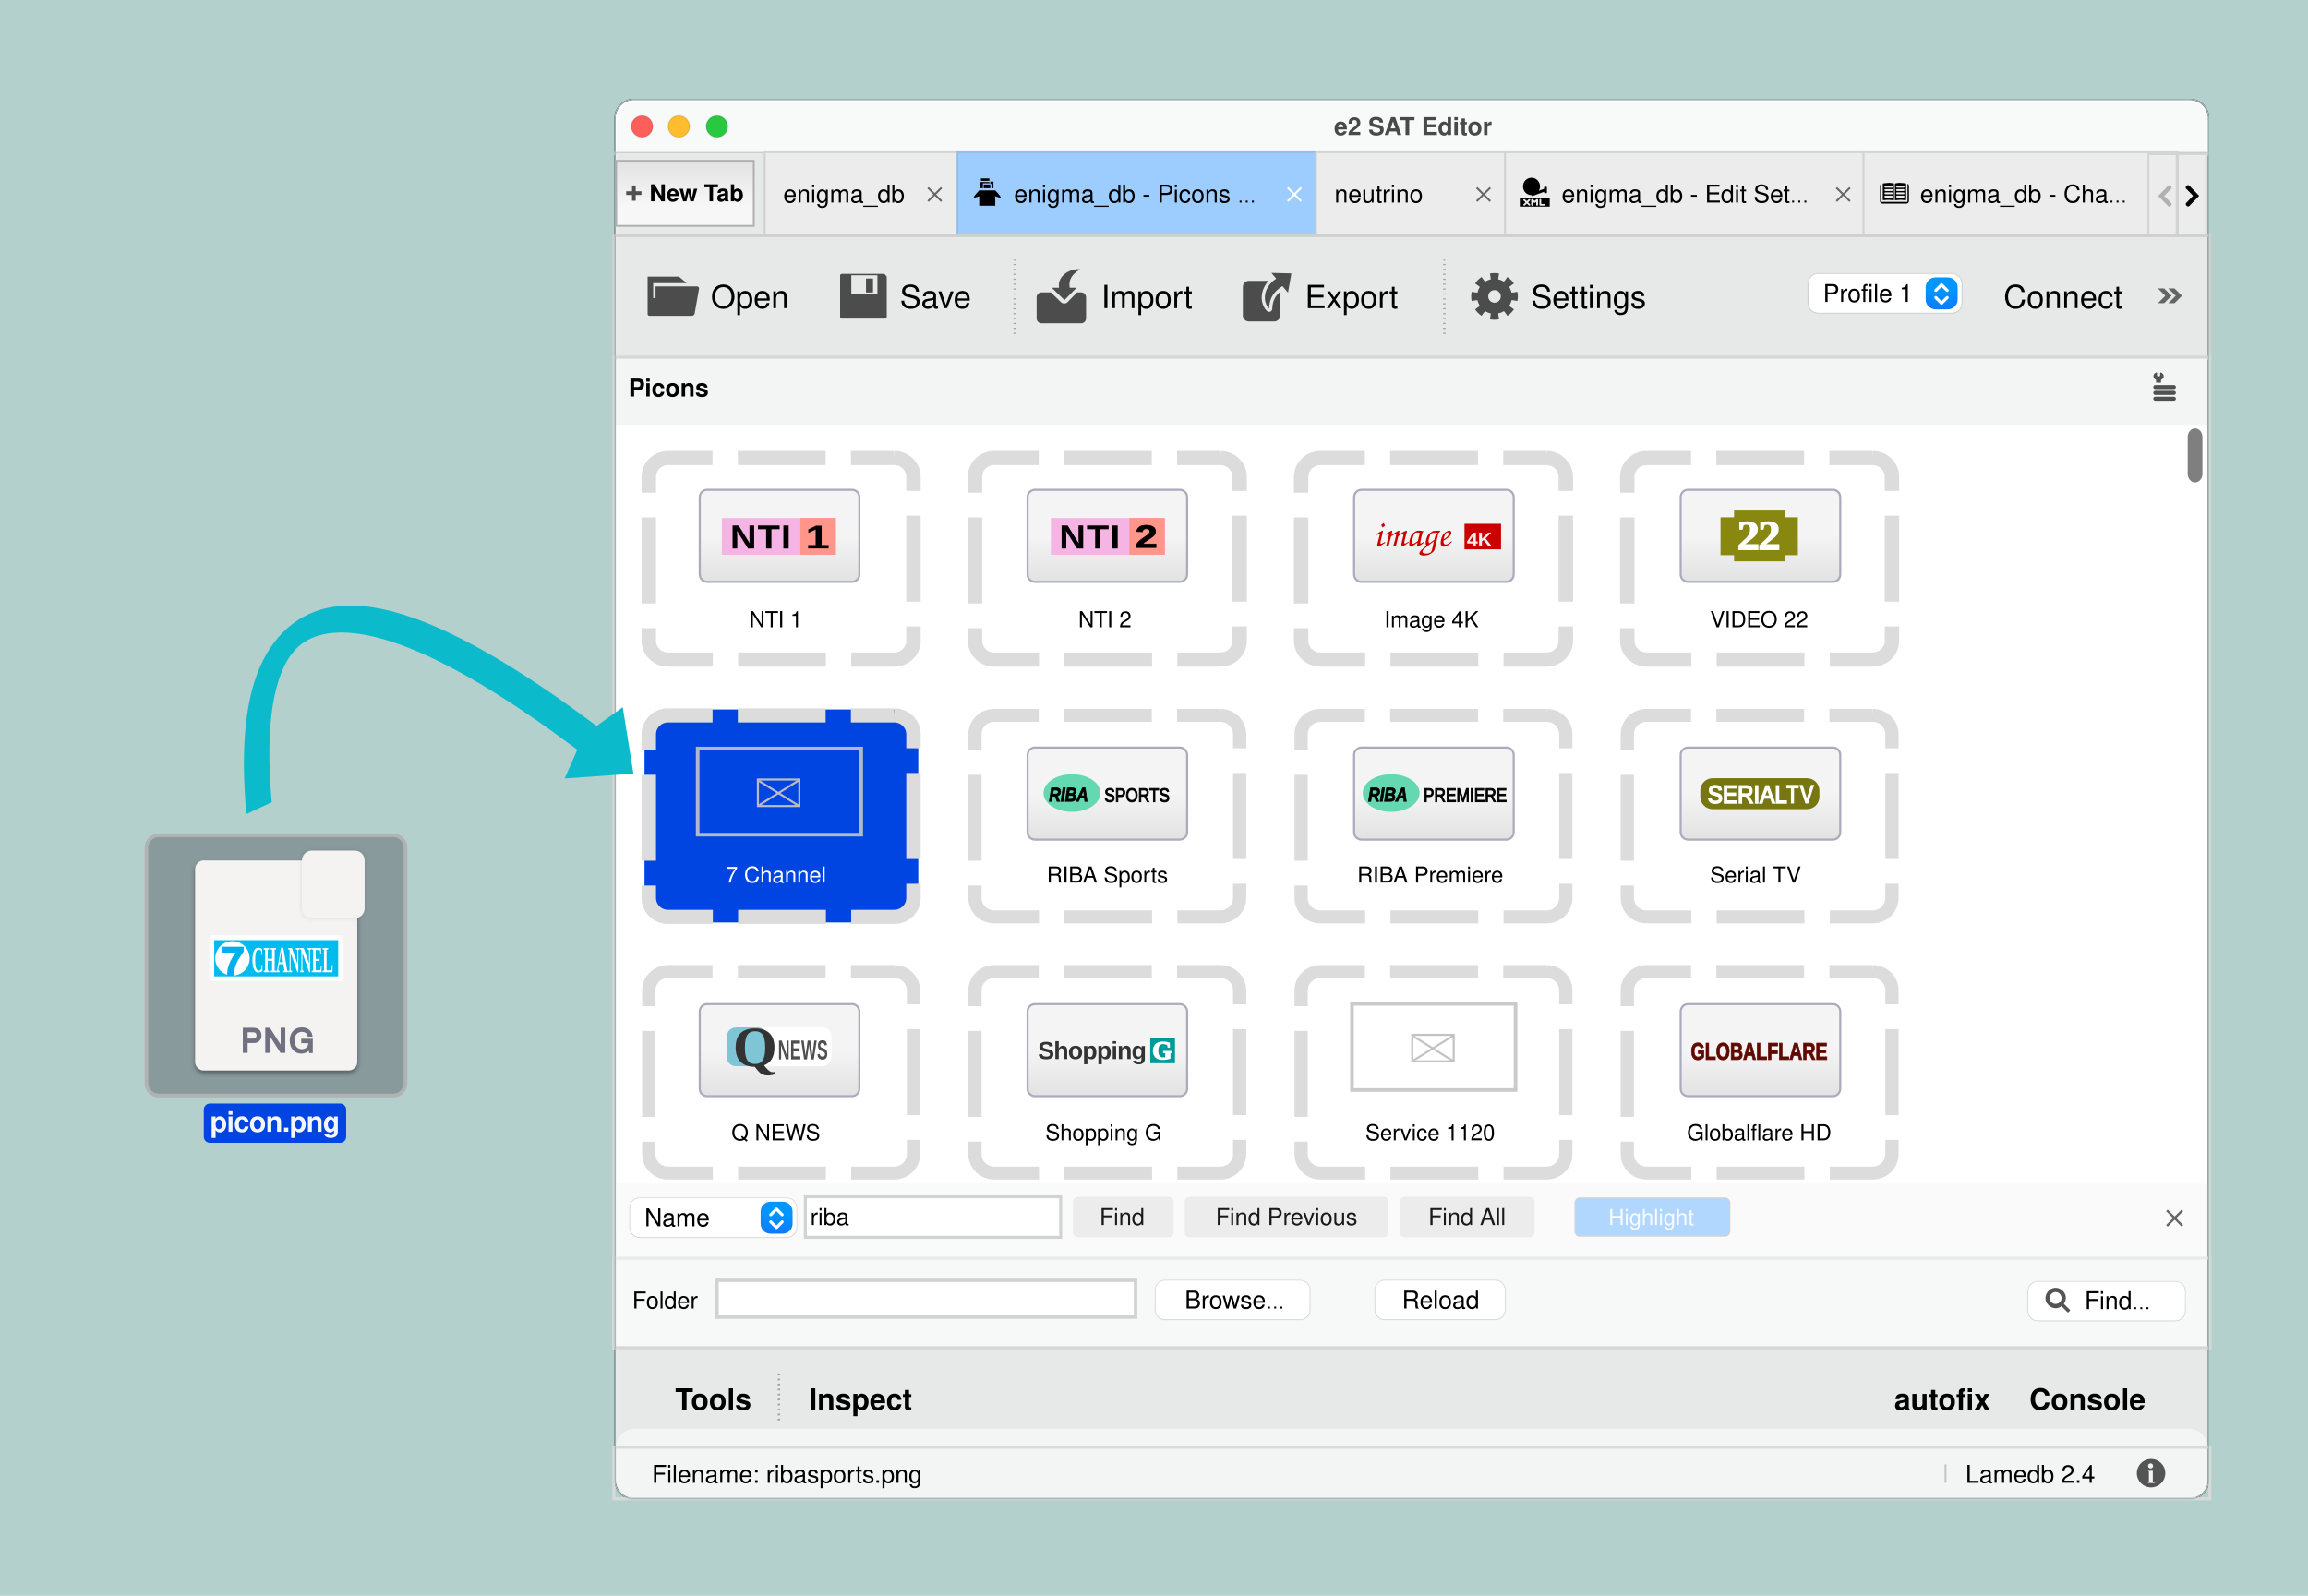
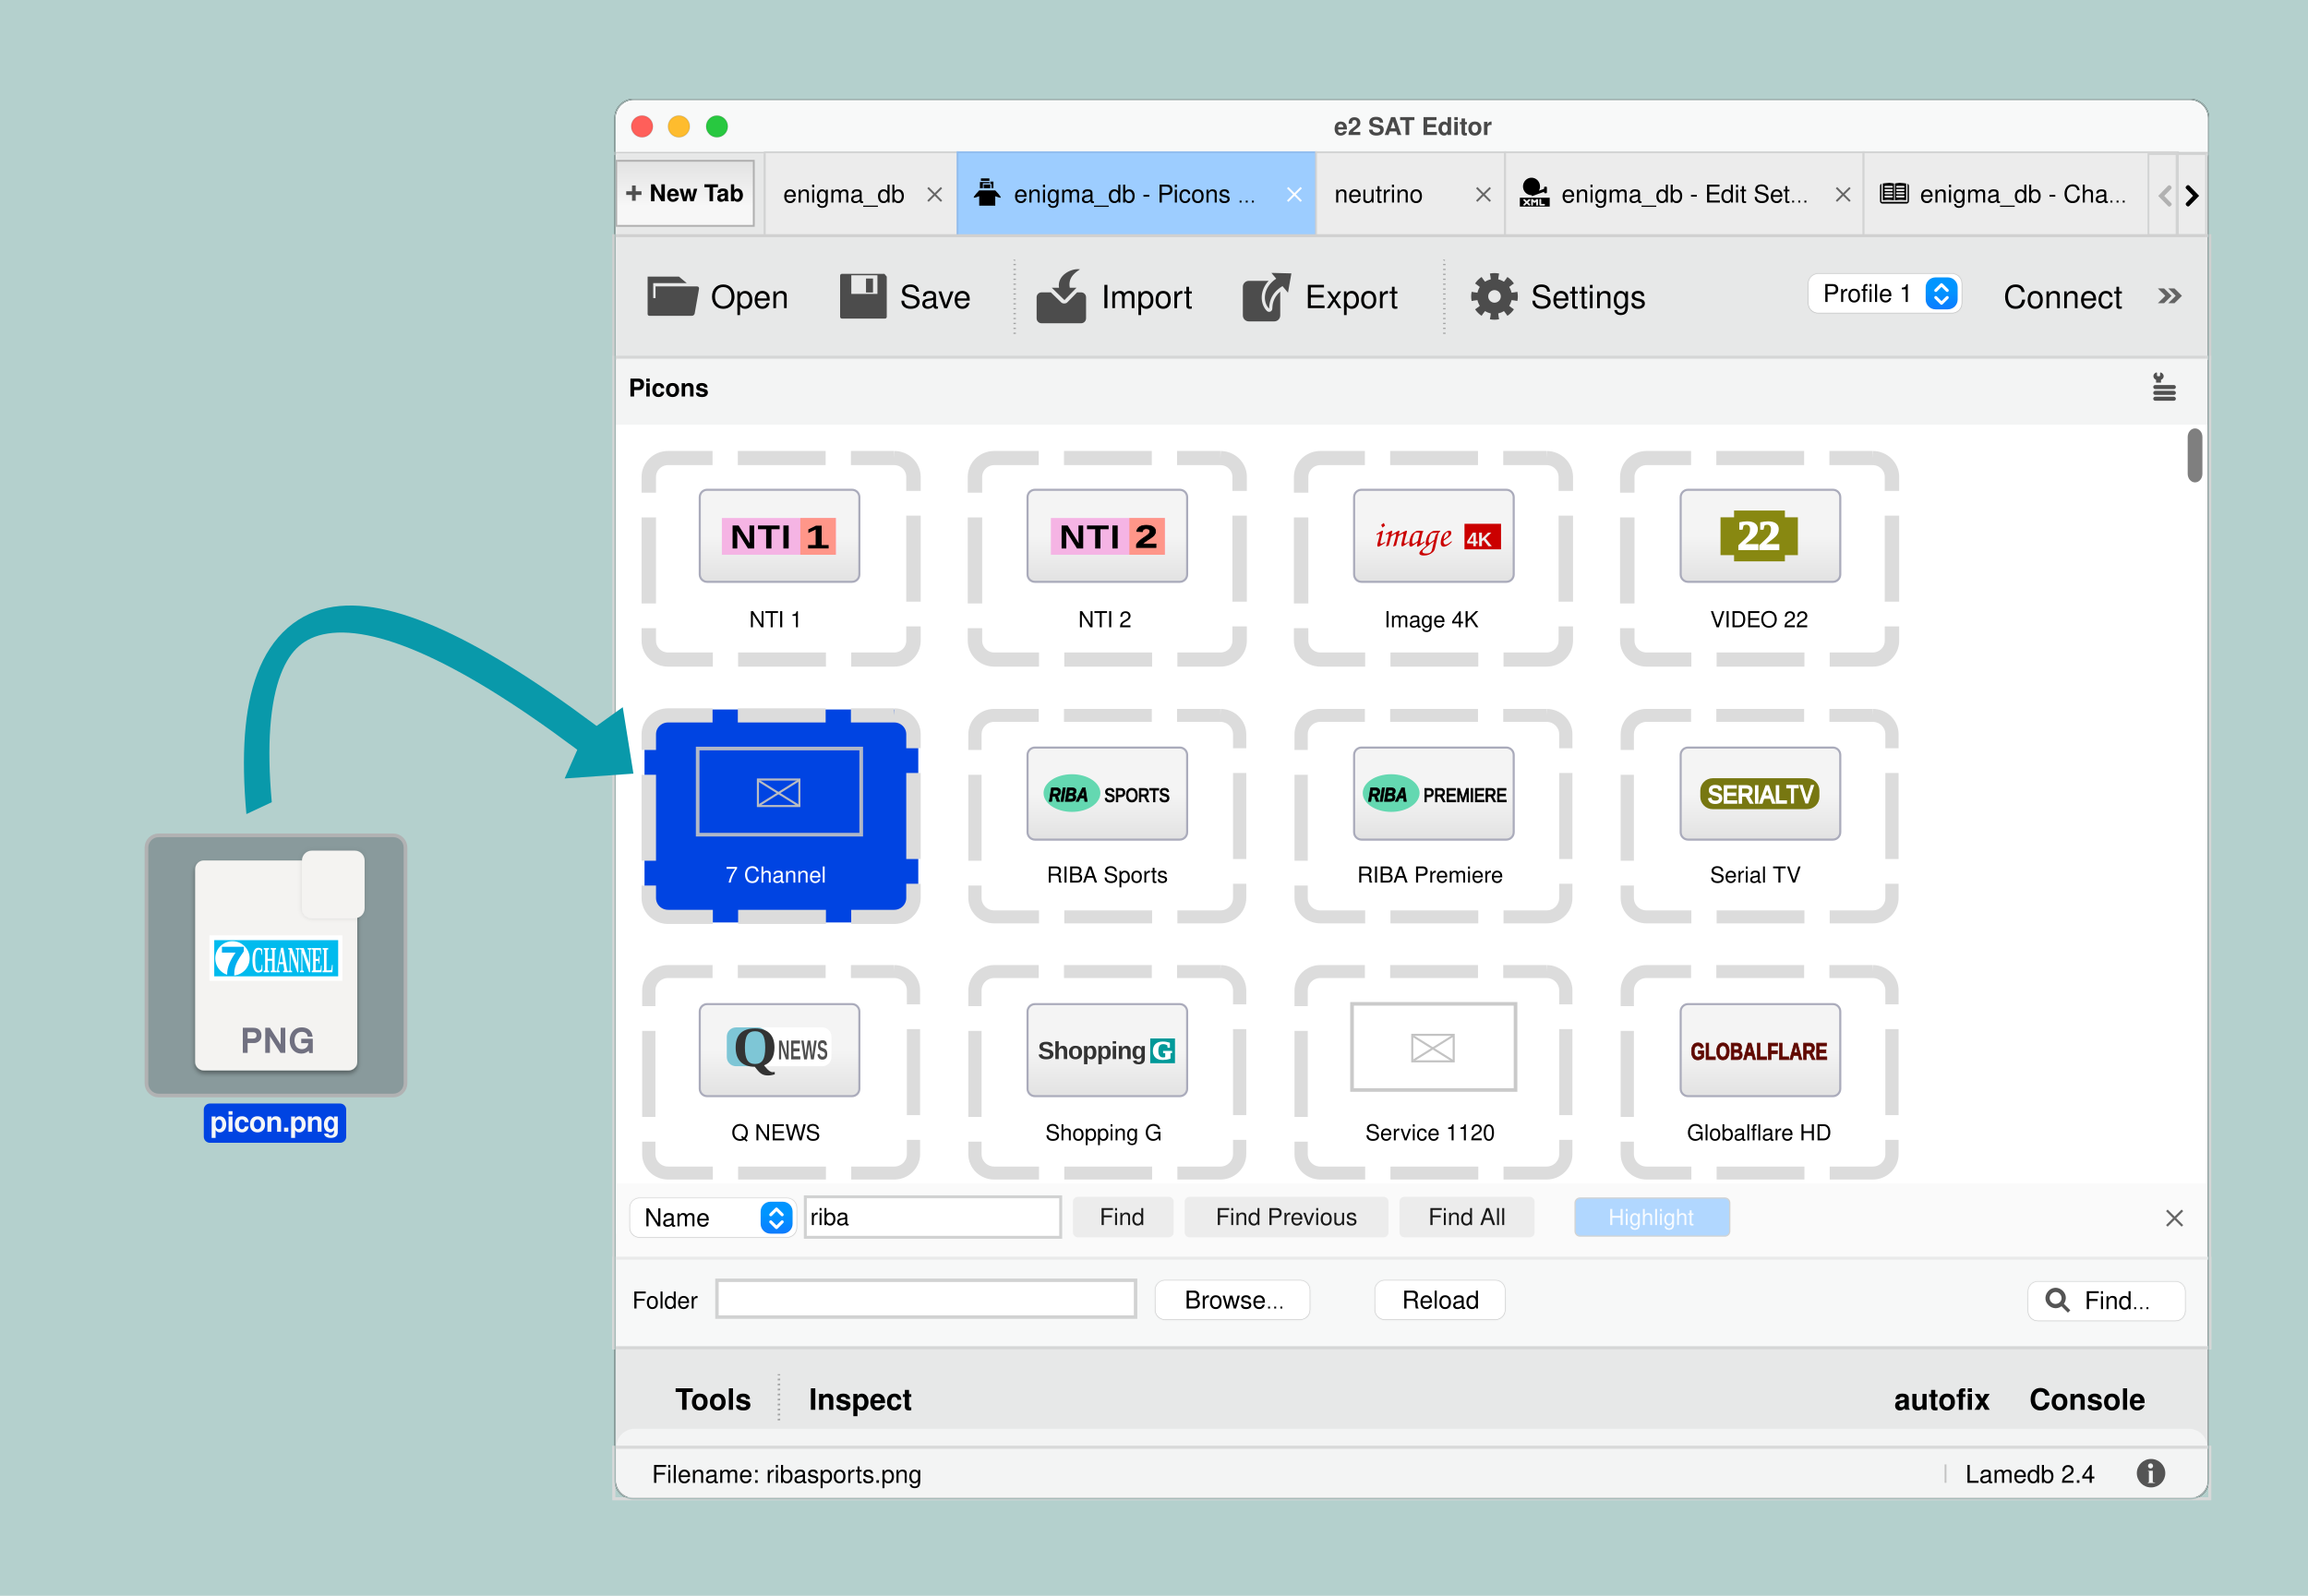
<svg xmlns="http://www.w3.org/2000/svg" viewBox="0 0 1880 1300" style="pointer-events:none;user-select:none">
  <defs>
    <symbol id="aad">
      <path d="M37.75 37.75h18.127v-11.5h-18.127c0 0 0-18.127 0-18.127h-11.5v18.127c0 0-18.127 0-18.127 0v11.5h18.127c0 0 0 18.127 0 18.127h11.5v-18.127z" />
    </symbol>
    <symbol id="cbw">
      <path d="M60 14.973l-3-0.522v35.716c-3.141-0.28-8.021-0.667-11-0.667-0.95 0-2.094 0.039-3.312 0.102-0.962 0.036-2.014 0.106-3.059 0.191-2.678 0.191-5.264 0.428-6.629 0.559v-35.901c0 0 6.61-1.451 9.963-1.451 4 0 14.037 1.451 14.037 1.451l3.001 0.522c1.769 0.819 2.999 2.61 2.999 4.687v32.68c0 2.848-2.312 5.16-5.16 5.16h-51.68c-2.848 0-5.16-2.312-5.16-5.16v-32.68c0-2.077 1.23-3.869 3-4.687l3-0.522c0 0 10.037-1.451 14.037-1.451 3.353 0 9.963 1.451 9.963 1.451v35.901c-1.366-0.131-3.951-0.368-6.629-0.559-1.045-0.085-2.097-0.155-3.059-0.191-1.218-0.063-2.362-0.102-3.312-0.102-2.979 0-7.859 0.387-11 0.667v-35.716l-3 0.522v38.765h56v-38.765zM28.5 42.5c0-1.104-0.896-2-2-2h-14c-1.104 0-2 0.896-2 2s0.896 2 2 2h14c1.104 0 2-0.896 2-2zM53.5 42.5c0-1.104-0.896-2-2-2h-14c-1.104 0-2 0.896-2 2s0.896 2 2 2h14c1.104 0 2-0.896 2-2zM28.5 35.5c0-1.104-0.896-2-2-2h-14c-1.104 0-2 0.896-2 2s0.896 2 2 2h14c1.104 0 2-0.896 2-2zM53.5 35.5c0-1.104-0.896-2-2-2h-14c-1.104 0-2 0.896-2 2s0.896 2 2 2h14c1.104 0 2-0.896 2-2zM28.5 28.5c0-1.104-0.896-2-2-2h-14c-1.104 0-2 0.896-2 2s0.896 2 2 2h14c1.104 0 2-0.896 2-2zM53.5 28.5c0-1.104-0.896-2-2-2h-14c-1.104 0-2 0.896-2 2s0.896 2 2 2h14c1.104 0 2-0.896 2-2zM28.5 21.5c0-1.104-0.896-2-2-2h-14c-1.104 0-2 0.896-2 2s0.896 2 2 2h14c1.104 0 2-0.896 2-2zM53.5 21.5c0-1.104-0.896-2-2-2h-14c-1.104 0-2 0.896-2 2s0.896 2 2 2h14c1.104 0 2-0.896 2-2z" />
    </symbol>
    <symbol id="cce">
      <path d="M62.328 7.276l-5.604-5.604-24.724 24.724c0 0-24.724-24.724-24.724-24.724l-5.604 5.604 24.724 24.724c0 0-24.724 24.724-24.724 24.724l5.604 5.604 24.724-24.724c0 0 24.724 24.724 24.724 24.724l5.604-5.604-24.724-24.724c0 0 24.724-24.724 24.724-24.724z" />
    </symbol>
    <symbol id="fdt">
      <path d="M56.256 31.057h-42.438c-7.074 0-12.818 5.744-12.818 12.818v61.295c0 7.074 5.744 12.818 12.818 12.818h54.476c7.075 0 12.818-5.744 12.818-12.818v-51.051c-16.616 14.040-16.649 30.281-17.025 36.965-0.151 2.687-1.869 5.034-4.385 5.99s-5.359 0.343-7.257-1.565c-14.421-14.502-16.181-43.133 3.811-64.452zM57.293 90.694c-14.624-14.705-13.039-45.988 15.234-64.344l-10.365-12.362 42.838 1.084-7.263 41.344-11.808-14.082c-28.127 16.992-28.15 39.728-28.636 48.36z" />
    </symbol>
    <symbol id="fet">
      <path d="M87.8 55.714h8.488c5.912 0 10.712 4.753 10.712 10.606v45.074c0 5.854-4.8 10.606-10.712 10.606h-84.576c-5.912 0-10.712-4.752-10.712-10.606v-45.074c0-5.853 4.8-10.606 10.712-10.606h19.788l22.5 21.827c1.413 1.374 4.32 2.133 6.3 2.109 1.98-0.023 4.821-0.828 6.2-2.236l21.3-21.7zM93.982 6.385c-17.881-3.082-49.582 12.531-44.921 39.525h-15.517l27.127 26.376 25.847-26.376h-14.41c-4.833-24.162 15.844-35.121 21.874-39.525z" />
    </symbol>
    <symbol id="ffo">
      <path d="M32 62.5c-16.833 0-30.5-13.667-30.5-30.5s13.667-30.5 30.5-30.5v9.611c-0.352-0.073-0.717-0.111-1.090-0.111-2.99 0-5.42 2.43-5.42 5.41 0 2.99 2.43 5.42 5.42 5.42 0.373 0 0.738-0.038 1.090-0.111v5.111l-7.44 0.18 2.82 1.23v22.7l-2.82 2.060h7.44v9.5zM32 11.111v-9.611c16.833 0 30.5 13.667 30.5 30.5s-13.667 30.5-30.5 30.5v-9.5h9.46l-5.76-2.060v-24.2l-3.7 0.090v-5.111c2.46-0.506 4.32-2.693 4.32-5.309 0-2.607-1.86-4.793-4.32-5.299z" />
    </symbol>
    <symbol id="fgn">
      <path d="M21 42.973h89.077c2.783 0 4.643 2.26 4.153 5.042l-9.34 52.943c-0.491 2.783-3.149 5.042-5.932 5.042h-91.118c-2.119 0-3.84-1.721-3.84-3.84v-80.16h67.2l16.8 14h-72v32h5v-25.027z" />
    </symbol>
    <symbol id="fhe">
      <path d="M114 22v86.16c0 2.119-1.721 3.84-3.84 3.84h-92.32c-2.119 0-3.84-1.721-3.84-3.84v-88.32c0-2.119 1.721-3.84 3.84-3.84h91.16l5 6zM94 59.014v-40h-56v40h56zM84.5 26v30h-15v-30h15z" />
    </symbol>
    <symbol id="liu">
      <path d="M56.25 57.423c0-2.388-1.939-4.327-4.327-4.327h-39.846c-2.388 0-4.327 1.939-4.327 4.327s1.939 4.327 4.327 4.327c0 0 39.846 0 39.846 0 2.388 0 4.327-1.939 4.327-4.327zM56.25 44.903c0-2.389-1.939-4.328-4.327-4.328h-39.846c-2.388 0-4.327 1.939-4.327 4.328 0 2.388 1.939 4.327 4.327 4.327 0 0 39.846 0 39.846 0 2.388 0 4.327-1.939 4.327-4.327zM56.25 32.382c0-2.388-1.939-4.327-4.327-4.327h-39.846c-2.388 0-4.327 1.939-4.327 4.327s1.939 4.327 4.327 4.327h39.846c2.388 0 4.327-1.939 4.327-4.327zM13.803 19.471v3.446h10.579v-5.844c0.837-0.373 1.624-0.848 2.343-1.41 2.237-1.745 3.347-4.068 3.371-6.392s-1.039-4.671-3.239-6.471v0c-0.887-0.725-1.951-1.273-3.024-1.702l-1.372 0.918-0.062 6.154c-0.003 0.286-0.167 0.503-0.402 0.659-0.376 0.249-0.899 0.364-1.472 0.364h-2.85c-0.565-0.008-1.082-0.142-1.452-0.406-0.242-0.173-0.413-0.406-0.41-0.702 0 0 0.062-6.155 0.062-6.155l-1.348-0.947c-1.083 0.403-2.158 0.924-3.060 1.628-2.237 1.746-3.347 4.068-3.371 6.392-0.023 2.323 1.039 4.671 3.239 6.471 0.725 0.593 1.567 1.067 2.437 1.454 0.016 0.617 0.026 1.607 0.031 2.543z" />
    </symbol>
    <symbol id="pjw">
      <path d="M14.762 29.23h34.49c0 0 13.928 14.478 11.463 15.596-1.067 0.483-6.127-1.117-11.524-3.087v20.261h-34.389v-20.253c-5.389 1.967-10.437 3.562-11.502 3.079-2.465-1.118 11.462-15.596 11.462-15.596zM36.774 11.359h-20.475v13.19h6.364v-10.552h14.111v-2.638zM38.538 16.635h-14.111v7.914h14.111v-7.914zM45.299 10.4v14.149h-4.283v-9.233h-2.478v-4.916h6.761zM36.632 3.482h-18.173v5.276h18.173v-5.276z" />
    </symbol>
    <symbol id="skh">
      <path d="M40.023 45.152c-3.477 2.591-7.729 4.192-12.407 4.221-10.406 0.066-20.276-8.26-21.806-18.699-1.731-11.814 7.58-24.164 20.12-25.040 0.561-0.039 1.124-0.055 1.686-0.053 10 0.095 19.38 7.75 21.337 17.619 1.156 5.829-0.437 11.92-3.87 16.758l13.82 13.819-5.128 5.128-13.752-13.753zM27.395 14.645c-6.236 0.060-12 5.17-12.677 11.431-0.588 5.436 2.691 11.076 7.773 13.229 6.62 2.806 15.346-1.167 17.352-8.391 2.055-7.404-3.759-16.031-12.032-16.265-0.139-0.003-0.278-0.004-0.416-0.004z" />
    </symbol>
    <symbol id="sls">
      <path d="M73.934 15.359c-6.491-1.302-13.177-1.302-19.668 0 0.828 4.128 1.452 8.287 1.871 12.477-4.352 0.948-8.5 2.666-12.249 5.073-2.666-3.259-5.165-6.641-7.499-10.146-5.511 3.67-10.238 8.397-13.908 13.908 3.505 2.334 6.887 4.834 10.146 7.499-2.407 3.749-4.125 7.897-5.073 12.249-4.19-0.419-8.349-1.043-12.477-1.871-1.303 6.491-1.303 13.177 0 19.668 4.128-0.828 8.287-1.452 12.477-1.871 0.948 4.352 2.666 8.501 5.073 12.249-3.259 2.666-6.641 5.165-10.146 7.499 3.67 5.511 8.397 10.238 13.908 13.908 2.334-3.505 4.833-6.887 7.499-10.146 3.749 2.407 7.897 4.125 12.249 5.074-0.419 4.189-1.043 8.348-1.871 12.476 6.491 1.303 13.177 1.303 19.668 0-0.828-4.128-1.452-8.287-1.871-12.476 4.352-0.949 8.5-2.667 12.249-5.074 2.666 3.259 5.165 6.641 7.499 10.146 5.511-3.67 10.238-8.397 13.908-13.908-3.505-2.334-6.887-4.833-10.146-7.499 2.407-3.748 4.125-7.897 5.073-12.249 4.19 0.419 8.349 1.043 12.477 1.871 1.303-6.491 1.303-13.177 0-19.668-4.128 0.828-8.287 1.452-12.477 1.871-0.948-4.352-2.666-8.5-5.073-12.249 3.259-2.665 6.641-5.165 10.146-7.499-3.67-5.511-8.397-10.238-13.908-13.908-2.334 3.505-4.833 6.887-7.499 10.146-3.749-2.407-7.897-4.125-12.249-5.073 0.419-4.19 1.043-8.349 1.871-12.477zM64.1 50.882c7.451 0 13.5 6.049 13.5 13.5s-6.049 13.5-13.5 13.5c-7.451 0-13.5-6.049-13.5-13.5s6.049-13.5 13.5-13.5z" />
    </symbol>
    <symbol id="tmw">
      <path d="M64 64v-19h-64v19h64zM38.975 58.253l0.001 1.834c0.001 1.076-0.872 1.949-1.947 1.949s-1.949-0.873-1.95-1.949l-0.002-6.41-1.968 1.774c-0.407 0.367-0.947 0.542-1.48 0.524-0.533 0.018-1.073-0.157-1.48-0.524l-1.968-1.774-0.003 6.41c0 1.076-0.874 1.949-1.949 1.949s-1.948-0.873-1.948-1.949l0.002-5.24h-6.669l4.099 3.89c0.751 0.713 0.751 1.869 0.002 2.581-0.75 0.711-1.968 0.71-2.719-0.002l-4.104-3.895-4.104 3.895c-0.751 0.712-1.969 0.713-2.719 0.002-0.75-0.712-0.749-1.868 0.002-2.581l4.104-3.895-4.104-3.895c-0.751-0.712-0.752-1.868-0.002-2.58s1.968-0.711 2.719 0.002l4.104 3.895 4.104-3.895c0.751-0.713 1.969-0.713 2.719-0.002 0.749 0.712 0.749 1.868-0.002 2.58l-4.099 3.89h6.669l0.002-5.24c0-0.024 0.001-0.048 0.002-0.072-0.031-0.488 0.159-0.985 0.571-1.356 0.276-0.249 0.614-0.408 0.97-0.477 0.131-0.028 0.267-0.043 0.406-0.043 0.058 0 0.115 0.002 0.172 0.007 0.454 0.033 0.899 0.206 1.247 0.52l3.976 3.583 3.975-3.583c0.348-0.314 0.793-0.487 1.248-0.52 0.056-0.005 0.114-0.007 0.171-0.007 0.14 0 0.276 0.015 0.407 0.043 0.356 0.069 0.694 0.228 0.97 0.477 0.412 0.371 0.602 0.868 0.571 1.356 0.001 0.024 0.001 0.048 0.001 0.072l0.003 8.646h2.912l0.003-8.83c0-1.076 0.874-1.949 1.949-1.949s1.948 0.873 1.948 1.949l-0.004 8.839 6.372 0.002c0.993 0.001 1.798 0.807 1.798 1.799 0 0.993-0.805 1.798-1.798 1.798l-8.471-0.003c-0.992 0-1.798-0.806-1.798-1.799l0.001-1.796h-2.912zM25.286 39.498c-0.095 0.001-0.19 0.002-0.286 0.002-10.072 0-18.25-8.402-18.25-18.75s8.178-18.75 18.25-18.75c10.072 0 18.25 8.402 18.25 18.75 0 3.307-0.835 6.416-2.301 9.115l11.051-4.023v-3.071c0-0.828 0.672-1.5 1.5-1.5h3c0.828 0 1.5 0.672 1.5 1.5v11c0 0.828-0.672 1.5-1.5 1.5h-3c-0.828 0-1.5-0.672-1.5-1.5v-1.543l-25.926 9.436-0.788-2.166z" />
    </symbol>
    <symbol id="anm">
      <path d="M32 13.243c-1.668 0-3.336 0.635-4.608 1.907l-24.485 24.485c-2.543 2.543-2.543 6.672 0 9.215s6.672 2.543 9.215 0l19.878-19.878 19.878 19.878c2.543 2.543 6.672 2.543 9.215 0s2.543-6.672 0-9.215l-24.485-24.485c-1.272-1.272-2.94-1.907-4.608-1.907z" />
    </symbol>
    <symbol id="aow">
      <path d="M32 30.114l27.467 29.239v-24.615l-27.467-29.24-27.467 29.24v24.615l27.467-29.239z" />
    </symbol>
    <symbol id="apw">
      <path d="M32 36.23l-20.23-19.657c-1.255-1.22-3.294-1.22-4.549 0 0 0-1.913 1.859-1.913 1.859-1.269 1.233-1.269 3.235 0 4.468 0 0 26.57 25.818 26.57 25.818l0.122-0.118c0 0 0.12 0.12 0.12 0.12l26.572-25.82c1.269-1.233 1.269-3.235 0-4.468 0 0-2.363-2.297-2.363-2.297-1.007-0.978-2.642-0.978-3.649 0l-20.68 20.095z" />
    </symbol>
    <linearGradient id="bqm" x1="0" y1="0" x2="0" y2="1">
      <stop offset="0" style="stop-color:#e2e2e2" />
      <stop offset="0.7" style="stop-color:#f7f7f7" />
    </linearGradient>
    <linearGradient id="brm" x1="0" y1="0" x2="0" y2="1">
      <stop offset="0" style="stop-color:#000;stop-opacity:0.15" />
      <stop offset="1" style="stop-color:#000;stop-opacity:0.19" />
    </linearGradient>
    <linearGradient id="bsm" x1="0" y1="0" x2="0" y2="1">
      <stop offset="0.4" style="stop-color:#0095ff" />
      <stop offset="1" style="stop-color:#0d7bff" />
    </linearGradient>
    <filter id="btm" color-interpolation-filters="sRGB">
      <feDropShadow dx="0" dy="1.5" stdDeviation="1" flood-opacity="0.06" />
      <feDropShadow dx="0" dy="0" stdDeviation="0.8" flood-opacity="0.2" />
    </filter>
    <marker id="aud" markerWidth="3" markerHeight="3" refX="1.75" refY="1.75" viewBox="0 0 3.5 3.5" orient="auto">
-       <polygon points="0.7,3.5 0,1.75 0.7,0 3.5,1.75" style="fill:#0bbbcc" />
+       <polygon points="0.7,3.5 0,1.75 0.7,0 3.5,1.75" style="fill:#0999aa" />
    </marker>
    <symbol id="pvn">
      <g transform="matrix(0.75,0,0,0.75,20.3,11.9)">
        <rect x="48.3" y="24.2" width="50" height="32" style="fill:none;stroke:#c0c0c0;stroke-opacity:0.96;stroke-width:2.5px" />
        <rect x="0" y="0" width="2.5" height="56" transform="matrix(0.53,-0.848,0.848,0.53,49,27)" style="fill:#c0c0c0;fill-opacity:0.96" />
        <rect x="23" y="-42" width="2.5" height="56" transform="matrix(0.53,0.848,-0.848,0.53,49,27)" style="fill:#c0c0c0;fill-opacity:0.96" />
      </g>
      <rect x="2" y="2" width="148" height="78" style="fill:none;stroke:#c4c4c4;stroke-opacity:0.9;stroke-width:3.3px" />
    </symbol>
    <linearGradient id="pwg" x1="0" y1="0" x2="0" y2="1">
      <stop offset="0.5" style="stop-color:#f4f4f4" />
      <stop offset="1" style="stop-color:#e2e2e2" />
    </linearGradient>
    <filter id="ixm" color-interpolation-filters="sRGB">
      <feDropShadow dx="0" dy="2.3" stdDeviation="2" flood-opacity="0.4" />
    </filter>
    <filter id="iym" color-interpolation-filters="sRGB">
      <feDropShadow dx="-1.8" dy="1.7" stdDeviation="3" flood-opacity="0.3" />
      <feDropShadow dx="0" dy="0" stdDeviation="2" flood-opacity="0.12" />
    </filter>
  </defs>
  <rect x="0" y="0" width="1880" height="1300" style="fill:#b4d0cd" />
  <g style="font-family:'Helvetica Neue',sans-serif-light,Helvetica,sans-serif">
    <rect x="501" y="81" width="1298" height="1140" rx="15" style="fill:#e7e8e8;stroke:#191919;stroke-width:1px" />
    <rect x="502" y="82" width="1296" height="57" rx="15" style="fill:#f8f9f9;stroke:#fff;stroke-width:1px;clip-path:inset(0px 0px 15px)" />
    <rect x="501" y="124.5" width="1298" height="1" style="fill:none;stroke:#cdcece;stroke-width:1.5px" />
    <text x="502" y="82" dx="649" dy="28" text-anchor="middle" style="font-family:'Helvetica Neue',Helvetica,sans-serif;font-weight:bold;font-size:20px;fill:#494949">e2 SAT Editor</text>
    <ellipse cx="523" cy="103" rx="8.8" style="fill:#ff5f5a;stroke:#000;stroke-opacity:0.1" />
    <ellipse cx="553" cy="103" rx="8.8" style="fill:#febc2e;stroke:#000;stroke-opacity:0.1" />
    <ellipse cx="584" cy="103" rx="8.8" style="fill:#28c840;stroke:#000;stroke-opacity:0.1" />
    <rect x="502" y="125" width="1296" height="67" style="fill:#f3f4f4" />
    <rect x="502" y="125" width="120" height="67" style="fill:#e7e8e8" />
    <rect x="502" y="131" width="112" height="53" rx="0" style="fill:url(#bqm);stroke:#afafaf;stroke-width:1.5px" />
    <g transform="matrix(0.26,0,0,0.26,508,149)">
      <use href="#aad" style="fill:#4f4f4f" />
    </g>
    <text x="502" y="131" dx="27" dy="33" style="font-weight:bold;font-size:19px;fill:#000">New Tab</text>
    <rect x="622" y="125" width="1" height="67" style="fill:#d5d6d6" />
    <rect x="623" y="124" width="157" height="69" style="fill:#ececec;stroke:#d2d3d3;stroke-width:1.5px;clip-path:inset(1.76px 0 1px)" />
    <text x="623" y="124" dx="15" dy="41" style="font-size:20px;fill:#000">enigma_db</text>
    <g transform="matrix(0.2,0,0,0.2,755,152)">
      <use href="#cce" style="fill:#666" />
    </g>
    <rect x="780" y="124" width="292" height="69" style="fill:#9dcdff;stroke:#91bdef;stroke-width:1.5px;clip-path:inset(1.76px 0 1px)" />
    <g transform="matrix(0.38,0,0,0.38,792,144)">
      <use href="#pjw" style="fill:#000" />
    </g>
    <text x="780" y="124" dx="46" dy="41" style="font-size:20px;fill:#000">enigma_db - Picons <tspan style="font-size:15px">…</tspan>
    </text>
    <g transform="matrix(0.2,0,0,0.2,1048,152)">
      <use href="#cce" style="fill:#fff" />
    </g>
    <rect x="1072" y="124" width="154" height="69" style="fill:#ececec;stroke:#d2d3d3;stroke-width:1.5px;clip-path:inset(1.76px 0 1px)" />
    <text x="1072" y="124" dx="15" dy="41" style="font-size:20px;fill:#000">neutrino</text>
    <g transform="matrix(0.2,0,0,0.2,1202,152)">
      <use href="#cce" style="fill:#666" />
    </g>
    <rect x="1226" y="124" width="292" height="69" style="fill:#ececec;stroke:#d2d3d3;stroke-width:1.5px;clip-path:inset(1.76px 0 1px)" />
    <g transform="matrix(0.38,0,0,0.38,1238,144)">
      <use href="#tmw" style="fill:#000" />
    </g>
    <text x="1226" y="124" dx="46" dy="41" style="font-size:20px;fill:#000">enigma_db - Edit Set<tspan style="font-size:15px">…</tspan>
    </text>
    <g transform="matrix(0.2,0,0,0.2,1495,152)">
      <use href="#cce" style="fill:#666" />
    </g>
    <rect x="1518" y="124" width="256" height="69" style="fill:#ececec;stroke:#d2d3d3;stroke-width:1.5px;clip-path:inset(1.76px 0 1px)" />
    <g transform="matrix(0.38,0,0,0.38,1531,144)">
      <use href="#cbw" style="fill:#000" />
    </g>
    <text x="1518" y="124" dx="46" dy="41" style="font-size:20px;fill:#000">enigma_db - Cha<tspan style="font-size:15px">…</tspan>
    </text>
    <rect x="1773" y="125" width="1" height="67" style="fill:#d5d6d6" />
    <rect x="1750" y="125.5" width="23" height="66" style="fill:#ececec;stroke:#d2d3d3;stroke-width:1.5px" />
    <g transform="matrix(0,0.3,-0.3,0,1773.2,150)" style="opacity:0.25">
      <use href="#apw" style="stroke:#000;stroke-width:2.7px" />
    </g>
    <rect x="1774" y="125.5" width="23" height="66" style="fill:#ececec;stroke:#d2d3d3;stroke-width:1.5px" />
    <g transform="matrix(0,-0.3,0.3,0,1776.1,169.1)">
      <use href="#apw" style="stroke:#000;stroke-width:2.7px" />
    </g>
    <rect x="502" y="192" width="1296" height="100" style="fill:#e7e8e8" />
    <g transform="matrix(0.38,0,0,0.38,526,217)">
      <use href="#fgn" style="fill:#4c4c4c" />
    </g>
    <text x="510" y="192" dx="69" dy="59" style="font-size:26px;fill:#000">Open</text>
    <g transform="matrix(0.38,0,0,0.38,679,217)">
      <use href="#fhe" style="fill:#4c4c4c" />
    </g>
    <text x="664" y="192" dx="69" dy="59" style="font-size:26px;fill:#000">Save</text>
    <rect x="826" y="212" width="1" height="61" style="fill:none;stroke:#000;stroke-opacity:0.3;stroke-dasharray:1px,3px" />
    <g transform="matrix(0.38,0,0,0.38,844,217)">
      <use href="#fet" style="fill:#4c4c4c" />
    </g>
    <text x="828" y="192" dx="69" dy="59" style="font-size:26px;fill:#000">Import</text>
    <g transform="matrix(0.38,0,0,0.38,1012,217)">
      <use href="#fdt" style="fill:#4c4c4c" />
    </g>
    <text x="994" y="192" dx="69" dy="59" style="font-size:26px;fill:#000">Export</text>
    <rect x="1176" y="212" width="1" height="61" style="fill:none;stroke:#000;stroke-opacity:0.3;stroke-dasharray:1px,3px" />
    <g transform="matrix(0.38,0,0,0.38,1193,217)">
      <use href="#sls" style="fill:#4c4c4c" />
    </g>
    <text x="1178" y="192" dx="69" dy="59" style="font-size:26px;fill:#000">Settings</text>
    <rect x="1473" y="223" width="125" height="32" rx="8" style="fill:#fff;stroke:url(#brm);stroke-width:0.4px;filter:url(#btm)" />
    <rect x="1568.6" y="226" width="26" height="26" rx="8" style="fill:url(#bsm);stroke:url(#brm);stroke-opacity:0.06;stroke-width:2px" />
    <g transform="matrix(0.19,0,0,0.19,1575.4,228.2)">
      <use href="#anm" style="fill:#fff" />
    </g>
    <g transform="matrix(0.19,0,0,-0.19,1575.4,250.8)">
      <use href="#anm" style="fill:#fff" />
    </g>
    <text x="1473" y="224" dx="12" dy="22" style="font-size:20px;fill:#000" transform="matrix(1,0,0,1,0,0)">Profile 1</text>
    <text x="1617" y="192" dx="15" dy="59" style="font-size:26px;fill:#000">Connect</text>
    <g transform="matrix(0.9,0,0,0.95,1770,234)">
      <use href="#aow" transform="matrix(0,0.23,-0.23,0,0,0)" style="fill:#646464" />
      <use href="#aow" transform="matrix(0,0.23,-0.23,0,9.4,0)" style="fill:#646464" />
    </g>
    <rect x="500" y="192" width="1300" height="100" style="fill:none;stroke:#d0d0d0;stroke-width:2.4px;clip-path:inset(0px 2px)" />
    <rect x="502" y="291" width="1296" height="807" style="fill:#f3f4f4" />
    <text x="502" y="291" dx="10" dy="32" style="font-weight:bold;font-size:20px;fill:#000">Picons</text>
    <g transform="matrix(0.38,0,0,0.38,1751,303)">
      <use href="#liu" style="fill:#505050" />
    </g>
    <rect x="502" y="346" width="1296" height="659" style="fill:#fff" />
    <rect x="526" y="371" width="220" height="171" rx="16" style="fill:none;stroke:#dcdcdc;stroke-width:12px;stroke-dasharray:37px,21px,36px,0" transform="matrix(0.98,0,0,0.96,13,17)" />
    <rect x="570" y="399" width="130" height="75" rx="6" style="fill:url(#pwg);stroke:#aaabbb;stroke-width:1.7px" />
    <g transform="matrix(0.34,0,0,0.34,588,422)">
      <rect x="0" y="0" width="273" height="88" style="fill:#f5b4e4" />
      <rect x="188" y="0" width="85" height="88" style="fill:#ff9689" />
      <g style="font-family:Arial,Helvetica,sans-serif;font-weight:bold">
        <text x="18" y="0" dy="73" style="font-size:80px;letter-spacing:2px" transform="matrix(1.1,0,0,1,0,0)">NTI</text>
        <text x="185" y="0" dy="81" style="font-size:88px" transform="matrix(1.2,0,0,0.9,-22,0)">1</text>
      </g>
    </g>
    <text x="526" y="493" dx="106" dy="18" text-anchor="middle" style="font-size:18px">NTI 1</text>
    <rect x="792" y="371" width="220" height="171" rx="16" style="fill:none;stroke:#dcdcdc;stroke-width:12px;stroke-dasharray:37px,21px,36px,0" transform="matrix(0.98,0,0,0.96,18,17)" />
    <rect x="837" y="399" width="130" height="75" rx="6" style="fill:url(#pwg);stroke:#aaabbb;stroke-width:1.7px" />
    <g transform="matrix(0.34,0,0,0.34,856,422)">
      <rect x="0" y="0" width="273" height="88" style="fill:#f5b4e4" />
      <rect x="188" y="0" width="85" height="88" style="fill:#ff9689" />
      <g style="font-family:Arial,Helvetica,sans-serif;font-weight:bold">
        <text x="18" y="0" dy="73" style="font-size:80px;letter-spacing:2px" transform="matrix(1.1,0,0,1,0,0)">NTI</text>
        <text x="185" y="0" dy="81" style="font-size:102px;stroke:#000;stroke-width:2px" transform="matrix(0.95,0,0,0.75,26,10)">2</text>
      </g>
    </g>
    <text x="792" y="493" dx="108" dy="18" text-anchor="middle" style="font-size:18px">NTI 2</text>
    <rect x="1058" y="371" width="220" height="171" rx="16" style="fill:none;stroke:#dcdcdc;stroke-width:12px;stroke-dasharray:37px,21px,36px,0" transform="matrix(0.98,0,0,0.96,23,17)" />
    <rect x="1103" y="399" width="130" height="75" rx="6" style="fill:url(#pwg);stroke:#aaabbb;stroke-width:1.7px" />
    <g transform="matrix(0.32,0,0,0.32,1111,420)">
      <rect x="256" y="21" width="93" height="65" style="fill:#cb0000" />
      <text x="10" y="0" dx="112" dy="78" text-anchor="middle" style="font-family:cursive,serif;font-size:96px;fill:#cb0000">image</text>
      <text x="262" y="0" dy="78" style="font-family:Arial,Helvetica,sans-serif;font-weight:bold;font-size:50px;fill:#eee">4K</text>
    </g>
    <text x="1058" y="493" dx="108" dy="18" text-anchor="middle" style="font-size:18px">Image 4K</text>
    <rect x="1324" y="371" width="220" height="171" rx="16" style="fill:none;stroke:#dcdcdc;stroke-width:12px;stroke-dasharray:37px,21px,36px,0" transform="matrix(0.98,0,0,0.96,28,17)" />
    <rect x="1369" y="399" width="130" height="75" rx="6" style="fill:url(#pwg);stroke:#aaabbb;stroke-width:1.7px" />
    <g transform="matrix(0.23,0,0,0.23,1401,415)">
      <rect x="50" y="4" width="180" height="180" style="fill:#881" />
      <rect x="2" y="28" width="274" height="134" style="fill:#881" />
      <text x="50" y="38" dx="56" dy="80" text-anchor="middle" style="font-family:'Times New Roman',serif;font-weight:bold;font-size:122px;letter-spacing:-4px;fill:#fff;stroke:#fff;stroke-width:4px" transform="matrix(1.3,0,0,1.2,0,0)">22</text>
    </g>
    <text x="1324" y="493" dx="109" dy="18" text-anchor="middle" style="font-size:18px">VIDEO 22</text>
    <rect x="525" y="578" width="223" height="173.5" rx="20" style="fill:#0044e2" />
    <rect x="526" y="580" width="220" height="171" rx="16" style="fill:none;stroke:#dcdcdc;stroke-width:12px;stroke-dasharray:37px,21px,36px,0" transform="matrix(0.98,0,0,0.96,13,26)" />
    <g transform="matrix(0.9,0,0,0.9,566.5,608)">
      <use href="#pvn" />
    </g>
    <text x="526" y="701" dx="106" dy="18" text-anchor="middle" style="font-size:18px;fill:#fff">7 Channel</text>
    <rect x="792" y="580" width="220" height="171" rx="16" style="fill:none;stroke:#dcdcdc;stroke-width:11px;stroke-dasharray:37px,21px,36px,0" transform="matrix(0.98,0,0,0.96,18,26)" />
    <rect x="837" y="609" width="130" height="75" rx="6" style="fill:url(#pwg);stroke:#aaabbb;stroke-width:1.7px" />
    <g transform="matrix(0.13,0,0,0.13,849,631)">
      <ellipse cx="186" cy="116" rx="178" ry="118" style="fill:#64d8b1" />
      <g style="font-family:Arial,Helvetica,sans-serif">
        <text x="42" y="0" dy="140" style="font-weight:bold;font-size:102px;letter-spacing:-1px;stroke:#000;stroke-width:4px;font-style:italic" transform="matrix(1,0,0,1.2,0,0)">RIBA</text>
        <text x="389" y="0" dy="142" style="font-size:100px;stroke:#000;stroke-width:5px" transform="matrix(1,0,0,1.2,0,0)">SPORTS</text>
      </g>
    </g>
    <text x="792" y="701" dx="110" dy="18" text-anchor="middle" style="font-size:18px;fill:#000">RIBA Sports</text>
    <rect x="1058" y="580" width="220" height="171" rx="16" style="fill:none;stroke:#dcdcdc;stroke-width:11px;stroke-dasharray:37px,21px,36px,0" transform="matrix(0.98,0,0,0.96,23,26)" />
    <rect x="1103" y="609" width="130" height="75" rx="6" style="fill:url(#pwg);stroke:#aaabbb;stroke-width:1.7px" />
    <g transform="matrix(0.13,0,0,0.13,1109,631)">
      <ellipse cx="186" cy="116" rx="178" ry="118" style="fill:#64d8b1" />
      <g style="font-family:Arial,Helvetica,sans-serif">
        <text x="42" y="0" dy="140" style="font-weight:bold;font-size:102px;letter-spacing:-1px;stroke:#000;stroke-width:4px;font-style:italic" transform="matrix(1,0,0,1.2,0,0)">RIBA</text>
        <text x="389" y="0" dy="142" style="font-size:100px;stroke:#000;stroke-width:5px" transform="matrix(1,0,0,1.2,0,0)">PREMIERE</text>
      </g>
    </g>
    <text x="1058" y="701" dx="107" dy="18" text-anchor="middle" style="font-size:18px">RIBA Premiere</text>
    <rect x="1324" y="580" width="220" height="171" rx="16" style="fill:none;stroke:#dcdcdc;stroke-width:11px;stroke-dasharray:37px,21px,36px,0" transform="matrix(0.98,0,0,0.96,28,26)" />
    <rect x="1369" y="609" width="130" height="75" rx="6" style="fill:url(#pwg);stroke:#aaabbb;stroke-width:1.7px" />
    <g transform="matrix(0.21,0,0,0.21,1385,634)">
      <rect x="0" y="0" width="462" height="120" rx="48" style="fill:#771" />
      <g style="font-family:Arial,Helvetica,sans-serif;font-size:96px">
        <text x="32" y="0" dx="171" dy="96" text-anchor="middle" style="fill:#fff;stroke:#fff;stroke-width:6px" transform="matrix(0.9,0,0,1,0,0)">SERIAL</text>
        <text x="412" y="0" dx="71" dy="96" text-anchor="middle" style="letter-spacing:8px;fill:#fff;stroke:#fff;stroke-width:6px" transform="matrix(0.8,0,0,1,0,-0.9)">TV</text>
      </g>
    </g>
    <text x="1324" y="701" dx="106" dy="18" text-anchor="middle" style="font-size:18px">Serial TV</text>
    <rect x="526" y="788" width="220" height="171" rx="16" style="fill:none;stroke:#dcdcdc;stroke-width:11px;stroke-dasharray:37px,21px,36px,0" transform="matrix(0.98,0,0,0.96,13,35)" />
    <rect x="570" y="818" width="130" height="75" rx="6" style="fill:url(#pwg);stroke:#aaabbb;stroke-width:1.7px" />
    <g transform="matrix(0.31,0,0,0.31,592,837)">
      <rect x="0" y="0" width="275" height="102" rx="24" style="fill:#fff" />
      <rect x="0" y="0" width="106" height="102" rx="24" style="fill:#7ec6d6" />
      <text x="16" y="0" dy="102" style="font-family:'Times New Roman',serif;font-weight:bold;font-size:150px;fill:#333">Q</text>
      <text x="224" y="0" dy="84" style="font-family:Arial,Helvetica,sans-serif;font-weight:bold;font-size:72px;letter-spacing:1px;fill:#4f4f4f" transform="matrix(0.6,0,0,1,0,0)">NEWS</text>
    </g>
    <text x="526" y="911" dx="106" dy="18" text-anchor="middle" style="font-size:18px">Q NEWS</text>
    <rect x="792" y="788" width="220" height="171" rx="16" style="fill:none;stroke:#dcdcdc;stroke-width:11px;stroke-dasharray:37px,21px,36px,0" transform="matrix(0.98,0,0,0.96,18,35)" />
    <rect x="837" y="818" width="130" height="75" rx="6" style="fill:url(#pwg);stroke:#aaabbb;stroke-width:1.7px" />
    <g transform="matrix(0.21,0,0,0.21,846,846)">
      <rect x="433" y="0" width="96" height="96" style="fill:#099" />
      <text x="0" y="0" dx="208" dy="80" text-anchor="middle" style="font-family:Arial,Helvetica,sans-serif;font-weight:bold;font-size:96px;letter-spacing:-3px;fill:#333">Shopping</text>
      <text x="433" y="0" dx="8" dy="80" style="font-family:'Times New Roman',serif;font-weight:bold;font-size:99px;fill:#fff;stroke:#fff;stroke-width:5px">G</text>
    </g>
    <text x="792" y="911" dx="107" dy="18" text-anchor="middle" style="font-size:18px">Shopping G</text>
    <rect x="1058" y="788" width="220" height="171" rx="16" style="fill:none;stroke:#dcdcdc;stroke-width:11px;stroke-dasharray:37px,21px,36px,0" transform="matrix(0.98,0,0,0.96,23,35)" />
    <g transform="matrix(0.9,0,0,0.9,1099.5,816)">
      <use href="#pvn" />
    </g>
    <text x="1058" y="911" dx="107" dy="18" text-anchor="middle" style="font-size:18px">Service 1120</text>
    <rect x="1324" y="788" width="220" height="171" rx="16" style="fill:none;stroke:#dcdcdc;stroke-width:11px;stroke-dasharray:37px,21px,36px,0" transform="matrix(0.98,0,0,0.96,28,35)" />
    <rect x="1369" y="818" width="130" height="75" rx="6" style="fill:url(#pwg);stroke:#aaabbb;stroke-width:1.7px" />
    <g transform="matrix(0.2,0,0,0.2,1377,844)">
      <text x="0" y="0" dx="368" dy="96" text-anchor="middle" style="font-family:Arial,Helvetica,sans-serif;font-weight:bold;font-size:97px;fill:#600900;stroke:#600900;stroke-width:3.5px" transform="matrix(0.76,0,0,1,0,0)">GLOBALFLARE</text>
    </g>
    <text x="1324" y="911" dx="109" dy="18" text-anchor="middle" style="font-size:18px">Globalflare HD</text>
    <rect x="1782" y="349" width="12" height="44" rx="7" style="fill:#7f7f7f" />
    <rect x="502" y="964" width="1296" height="61" style="fill:#fafafa" />
    <rect x="513" y="976" width="136" height="32" rx="8" style="fill:#fff;stroke:url(#brm);stroke-width:0.4px;filter:url(#btm)" />
    <text x="513" y="977" dx="12" dy="22" style="font-size:20px;fill:#000">Name</text>
    <rect x="619.6" y="979" width="26" height="26" rx="8" style="fill:url(#bsm);stroke:url(#brm);stroke-opacity:0.06;stroke-width:2px" />
    <g transform="matrix(0.19,0,0,0.19,626.4,981.2)">
      <use href="#anm" style="fill:#fff" />
    </g>
    <g transform="matrix(0.19,0,0,-0.19,626.4,1003.8)">
      <use href="#anm" style="fill:#fff" />
    </g>
    <rect x="656" y="975" width="208" height="33" rx="0" style="fill:#fff;stroke:#d1d2d2;stroke-width:2.4px;clip-path:inset(1.8px 1.8px 0.4px)" />
    <text x="656" y="975" dx="4" dy="23" style="font-size:19px;fill:#000">riba</text>
    <rect x="874" y="975" width="82" height="33" rx="4" style="fill:#ececec" />
    <text x="874" y="975" dx="40" dy="23" text-anchor="middle" style="font-size:19px;fill:#000;fill-opacity:0.89">Find</text>
    <rect x="965" y="975" width="166" height="33" rx="4" style="fill:#ececec" />
    <text x="965" y="975" dx="83" dy="23" text-anchor="middle" style="font-size:19px;fill:#000;fill-opacity:0.89">Find Previous</text>
    <rect x="1140" y="975" width="110" height="33" rx="4" style="fill:#ececec" />
    <text x="1140" y="975" dx="55" dy="23" text-anchor="middle" style="font-size:19px;fill:#000;fill-opacity:0.89">Find All</text>
    <rect x="1283" y="976" width="126" height="31" rx="4" style="fill:#b1d7ff;stroke:#d1d2d2;stroke-width:1px" />
    <text x="1283" y="976" dx="62" dy="22" text-anchor="middle" style="font-size:18px;fill:#fff;fill-opacity:0.9">Highlight</text>
    <g transform="matrix(0.23,0,0,0.23,1764,985)">
      <use href="#cce" style="fill:#666" />
    </g>
    <rect x="502" y="1026" width="1296" height="73" style="fill:#f7f8f8" />
    <rect x="500" y="1025" width="1300" height="73" style="fill:none;stroke:#e9eaea;stroke-width:2.4px;clip-path:inset(0px 2px 2px)" />
    <text x="511" y="1043" dx="4" dy="23" style="font-size:19px;fill:#000">Folder</text>
    <rect x="584" y="1043" width="341" height="30" rx="0" style="fill:#fff;stroke:#d1d2d2;stroke-width:2.8px;clip-path:inset(2px 2px 0.8px)" />
    <rect x="941" y="1043" width="126" height="32" rx="8" style="fill:#fff;stroke:url(#brm);stroke-width:0.4px;filter:url(#btm)" />
    <text x="941" y="1044" dx="24" dy="22" style="font-size:20px;fill:#000">Browse<tspan style="font-size:15px">…</tspan>
    </text>
    <rect x="1120" y="1043" width="106" height="32" rx="8" style="fill:#fff;stroke:url(#brm);stroke-width:0.4px;filter:url(#btm)" />
    <text x="1120" y="1044" dx="22" dy="22" style="font-size:20px;fill:#000">Reload</text>
    <rect x="1652" y="1044" width="128" height="32" rx="8" style="fill:#fff;stroke:url(#brm);stroke-width:0.4px;filter:url(#btm)" />
    <g transform="matrix(0.38,0,0,0.38,1664,1047)">
      <use href="#skh" style="fill:#545454" />
    </g>
    <text x="1652" y="1044.5" dx="46" dy="22" style="font-size:20px;fill:#000">Find<tspan style="font-size:15px">…</tspan>
    </text>
    <rect x="500" y="291" width="1300" height="807" style="fill:none;stroke:#d5d6d6;stroke-width:2.4px;clip-path:inset(0px 2px)" />
    <text x="521" y="1115.5" dx="29" dy="33" style="font-weight:bold;font-size:24px;fill:#000">Tools</text>
    <rect x="634" y="1120" width="1" height="38" style="fill:none;stroke:#000;stroke-opacity:0.3;stroke-dasharray:1.4px,2.68px" />
    <text x="630" y="1115.5" dx="29" dy="33" style="font-weight:bold;font-size:24px;fill:#000">Inspect</text>
    <text x="1514" dx="29" y="1115.5" dy="33" style="font-weight:bold;font-size:24px;fill:#000">autofix</text>
    <text x="1624" dx="29" y="1115.5" dy="33" style="font-weight:bold;font-size:24px;fill:#000">Console</text>
    <rect x="502" y="1164" width="1296" height="56" rx="15" style="fill:#f3f4f4;clip-path:inset(15px 0px 0px)" />
    <rect x="500" y="1179" width="1300" height="42" style="fill:none;stroke:#d8d9d9;stroke-width:2.5px;clip-path:inset(0px 2px 42px)" />
    <text x="502" y="1179" dx="29" dy="29" style="font-size:20px;fill:#000">Filename: ribasports.png</text>
    <rect x="1584" y="1193" width="1.5" height="15" style="fill:#000;fill-opacity:0.2" />
    <text x="82" y="1179" dx="1519" dy="29" style="font-size:20px;fill:#000">Lamedb 2.4</text>
    <g transform="matrix(0.38,0,0,0.38,1740,1188)">
      <use href="#ffo" style="fill:#545454" />
    </g>
    <rect x="501" y="81" width="1298" height="1140" rx="15" style="fill:none;stroke:#a6bbb9;stroke-width:1px" />
    <rect x="503" y="83" width="1294" height="1136" rx="15" style="fill:none;stroke:#fff;stroke-opacity:0.09;stroke-width:1px" />
  </g>
  <rect x="119.3" y="680.5" width="211" height="212" rx="10" style="fill:#101;fill-opacity:0.26;stroke:#b1b2b3;stroke-width:3px" />
  <g style="clip-path:polygon(-4% -56%,104% 30%,104% 104%,-4% 104%)">
    <g style="filter:url(#ixm)">
      <rect x="159" y="701" width="132" height="171" rx="7" style="fill:#f4f3f1" />
    </g>
  </g>
  <g style="clip-path:polygon(-13% 0%,108% 120%,200% 200%,-200% 200%)">
    <g style="filter:url(#iym)">
      <rect x="246" y="693" width="51" height="55" rx="8" style="fill:#f4f3f1;clip-path:polygon(0px 13%,90% 100%,0px 100%,0px 0px)" />
    </g>
  </g>
  <text x="159" y="837" dx="67" dy="20" text-anchor="middle" style="font-family:'Helvetica Neue',sans-serif-thin,Helvetica,sans-serif;font-weight:300;font-size:26px;letter-spacing:2px;fill:#707080;stroke:#707080;stroke-width:1.5px">PNG</text>
  <g transform="matrix(0.95,0,0,0.95,170.6,762)">
    <rect x="0" y="0" width="114" height="39" style="fill:#fff" />
    <g transform="matrix(0.22,0,0,0.22,5,5)">
      <rect x="-4" y="-4" width="483" height="141" style="fill:#0be" />
      <ellipse cx="67" cy="67" rx="67" ry="67" style="fill:#fff" />
      <text x="18" y="0" dy="107" style="font-family:Arial,Helvetica,sans-serif;font-size:122px;fill:#00afef;stroke:#00afef;stroke-width:10px" transform="matrix(1.3,0,0,1.2,1,0)">7</text>
      <text x="315" y="0" dy="121" style="font-family:'Times New Roman',serif;font-weight:bold;font-size:144px;letter-spacing:-2px;fill:#fff" transform="matrix(0.45,0,0,1,0,0)">CHANNEL</text>
    </g>
  </g>
  <rect x="166" y="899" width="116" height="32" rx="5" style="fill:#0044e2" />
  <text x="108" y="903" dx="116" dy="19" text-anchor="middle" style="font-family:'Helvetica Neue',Helvetica,sans-serif;font-weight:bold;font-size:23px;letter-spacing:-0.5px;fill:#f5f6f7;text-shadow:none">picon.png</text>
  <g transform="matrix(0.8,-0.8,0.5,0.6,-192,686)">
-     <g style="fill:none;stroke:#0bbbcc;stroke-width:22px">
+     <g style="fill:none;stroke:#0999aa;stroke-width:22px">
      <path d="M290.5 341.282Q434.5 59.282 509.5 560.282" style="marker-end:url(#aud)" />
    </g>
  </g>
</svg>
